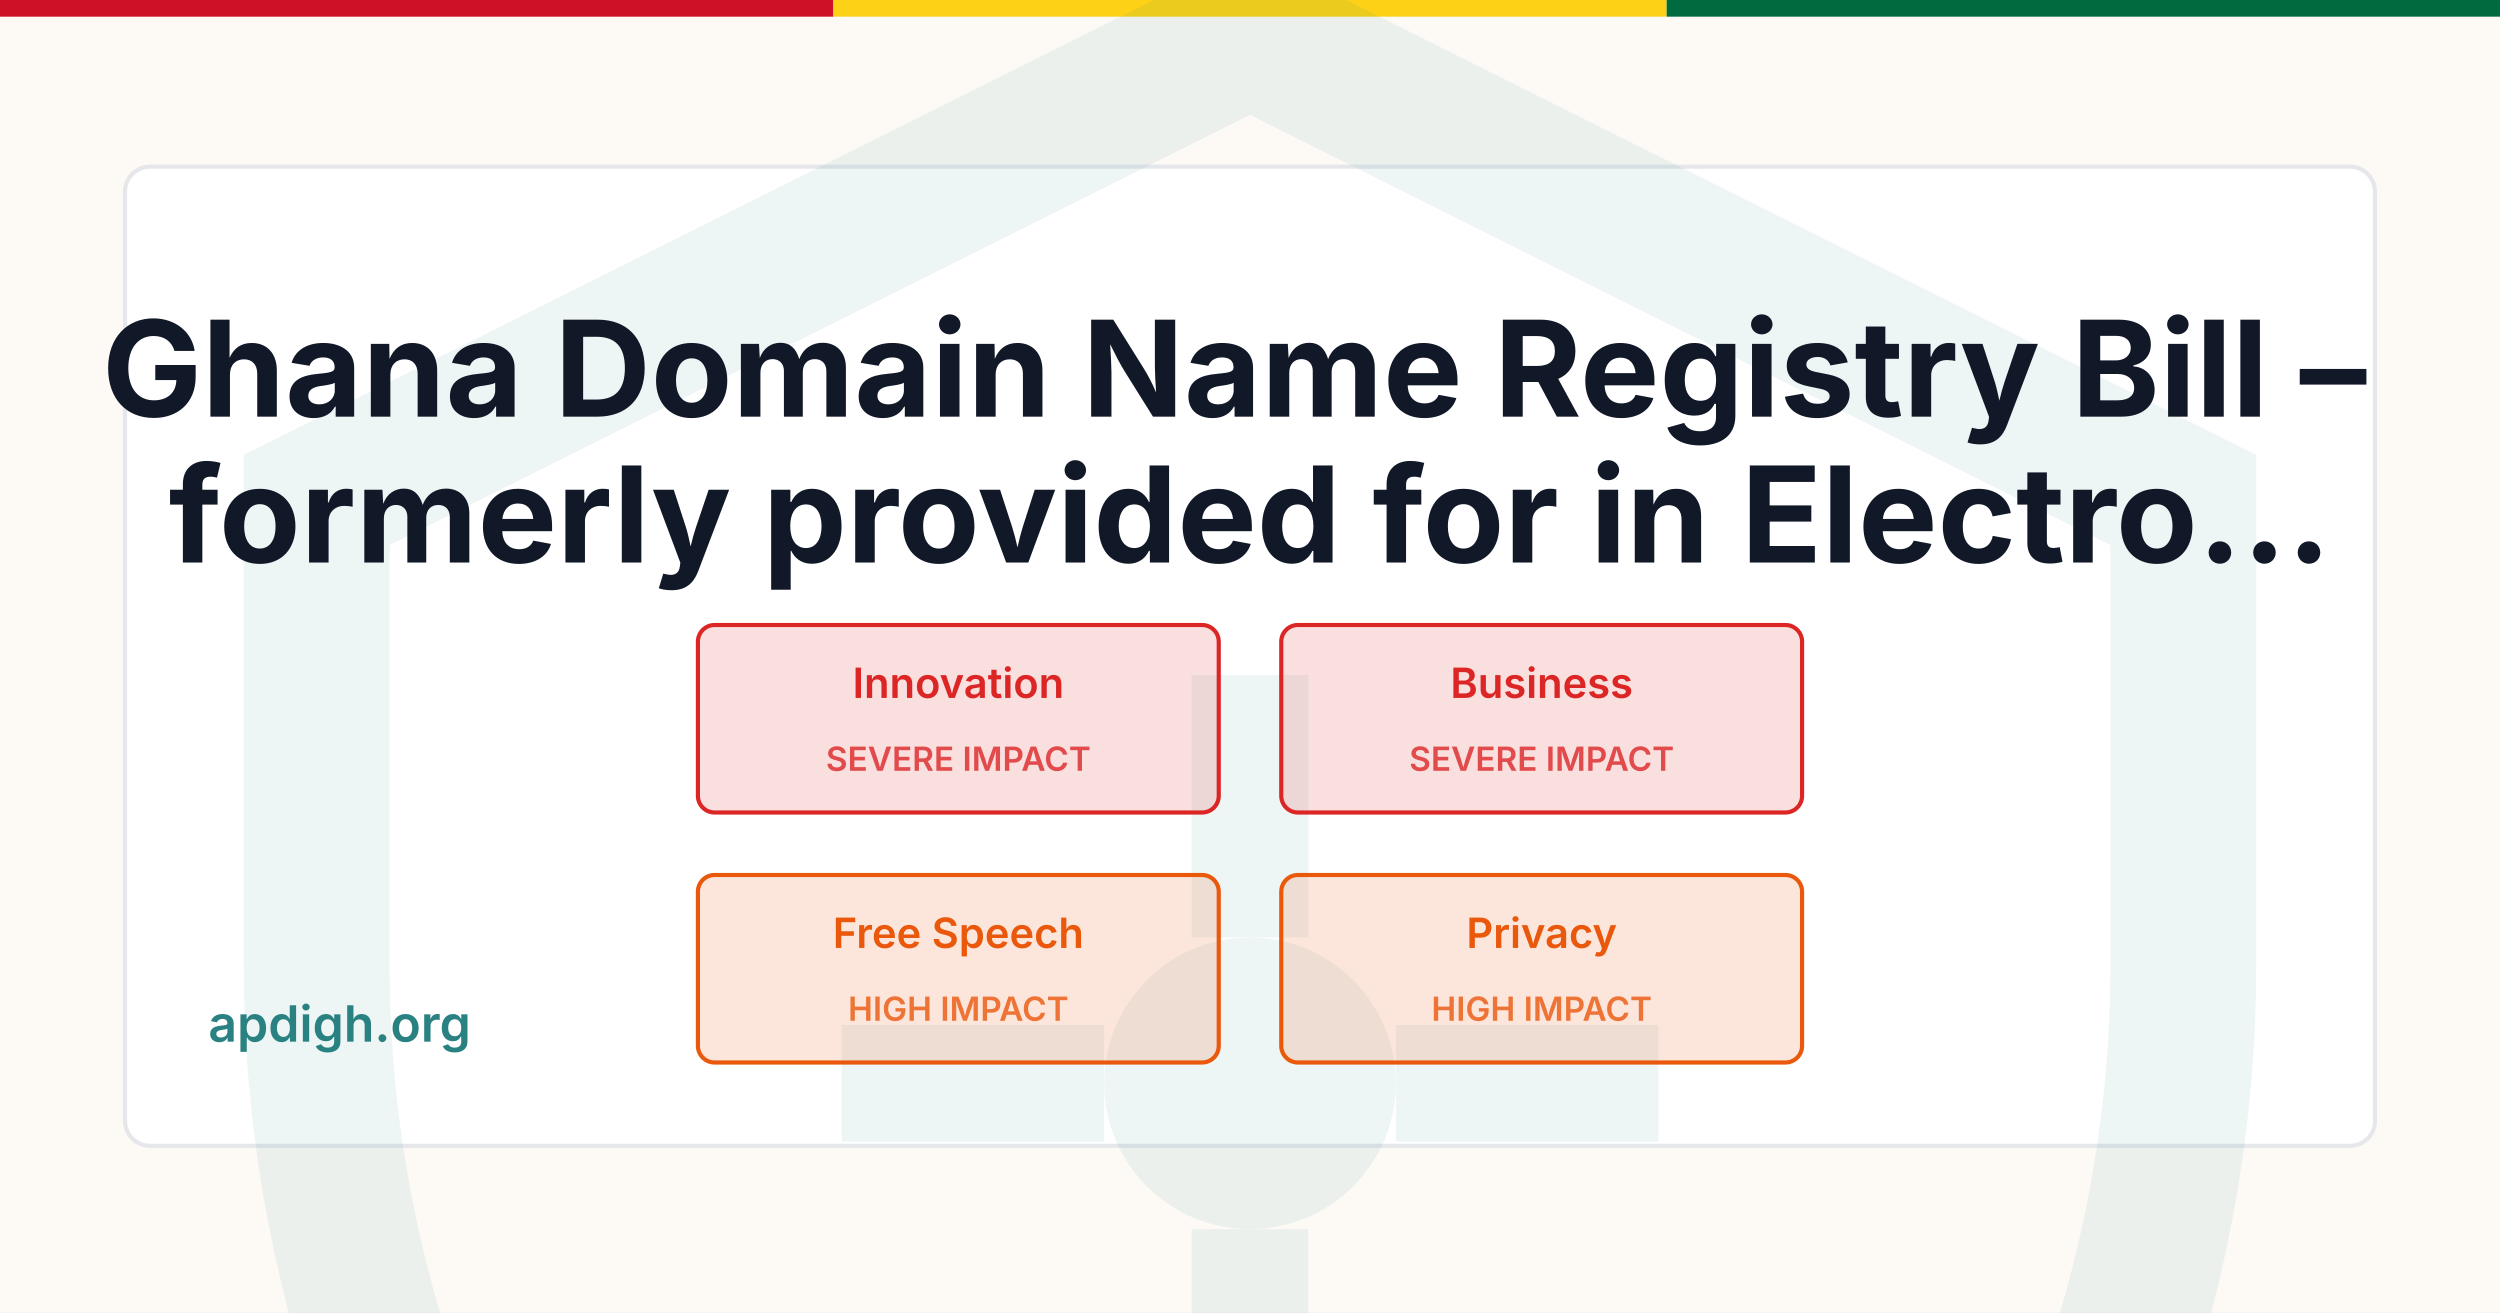
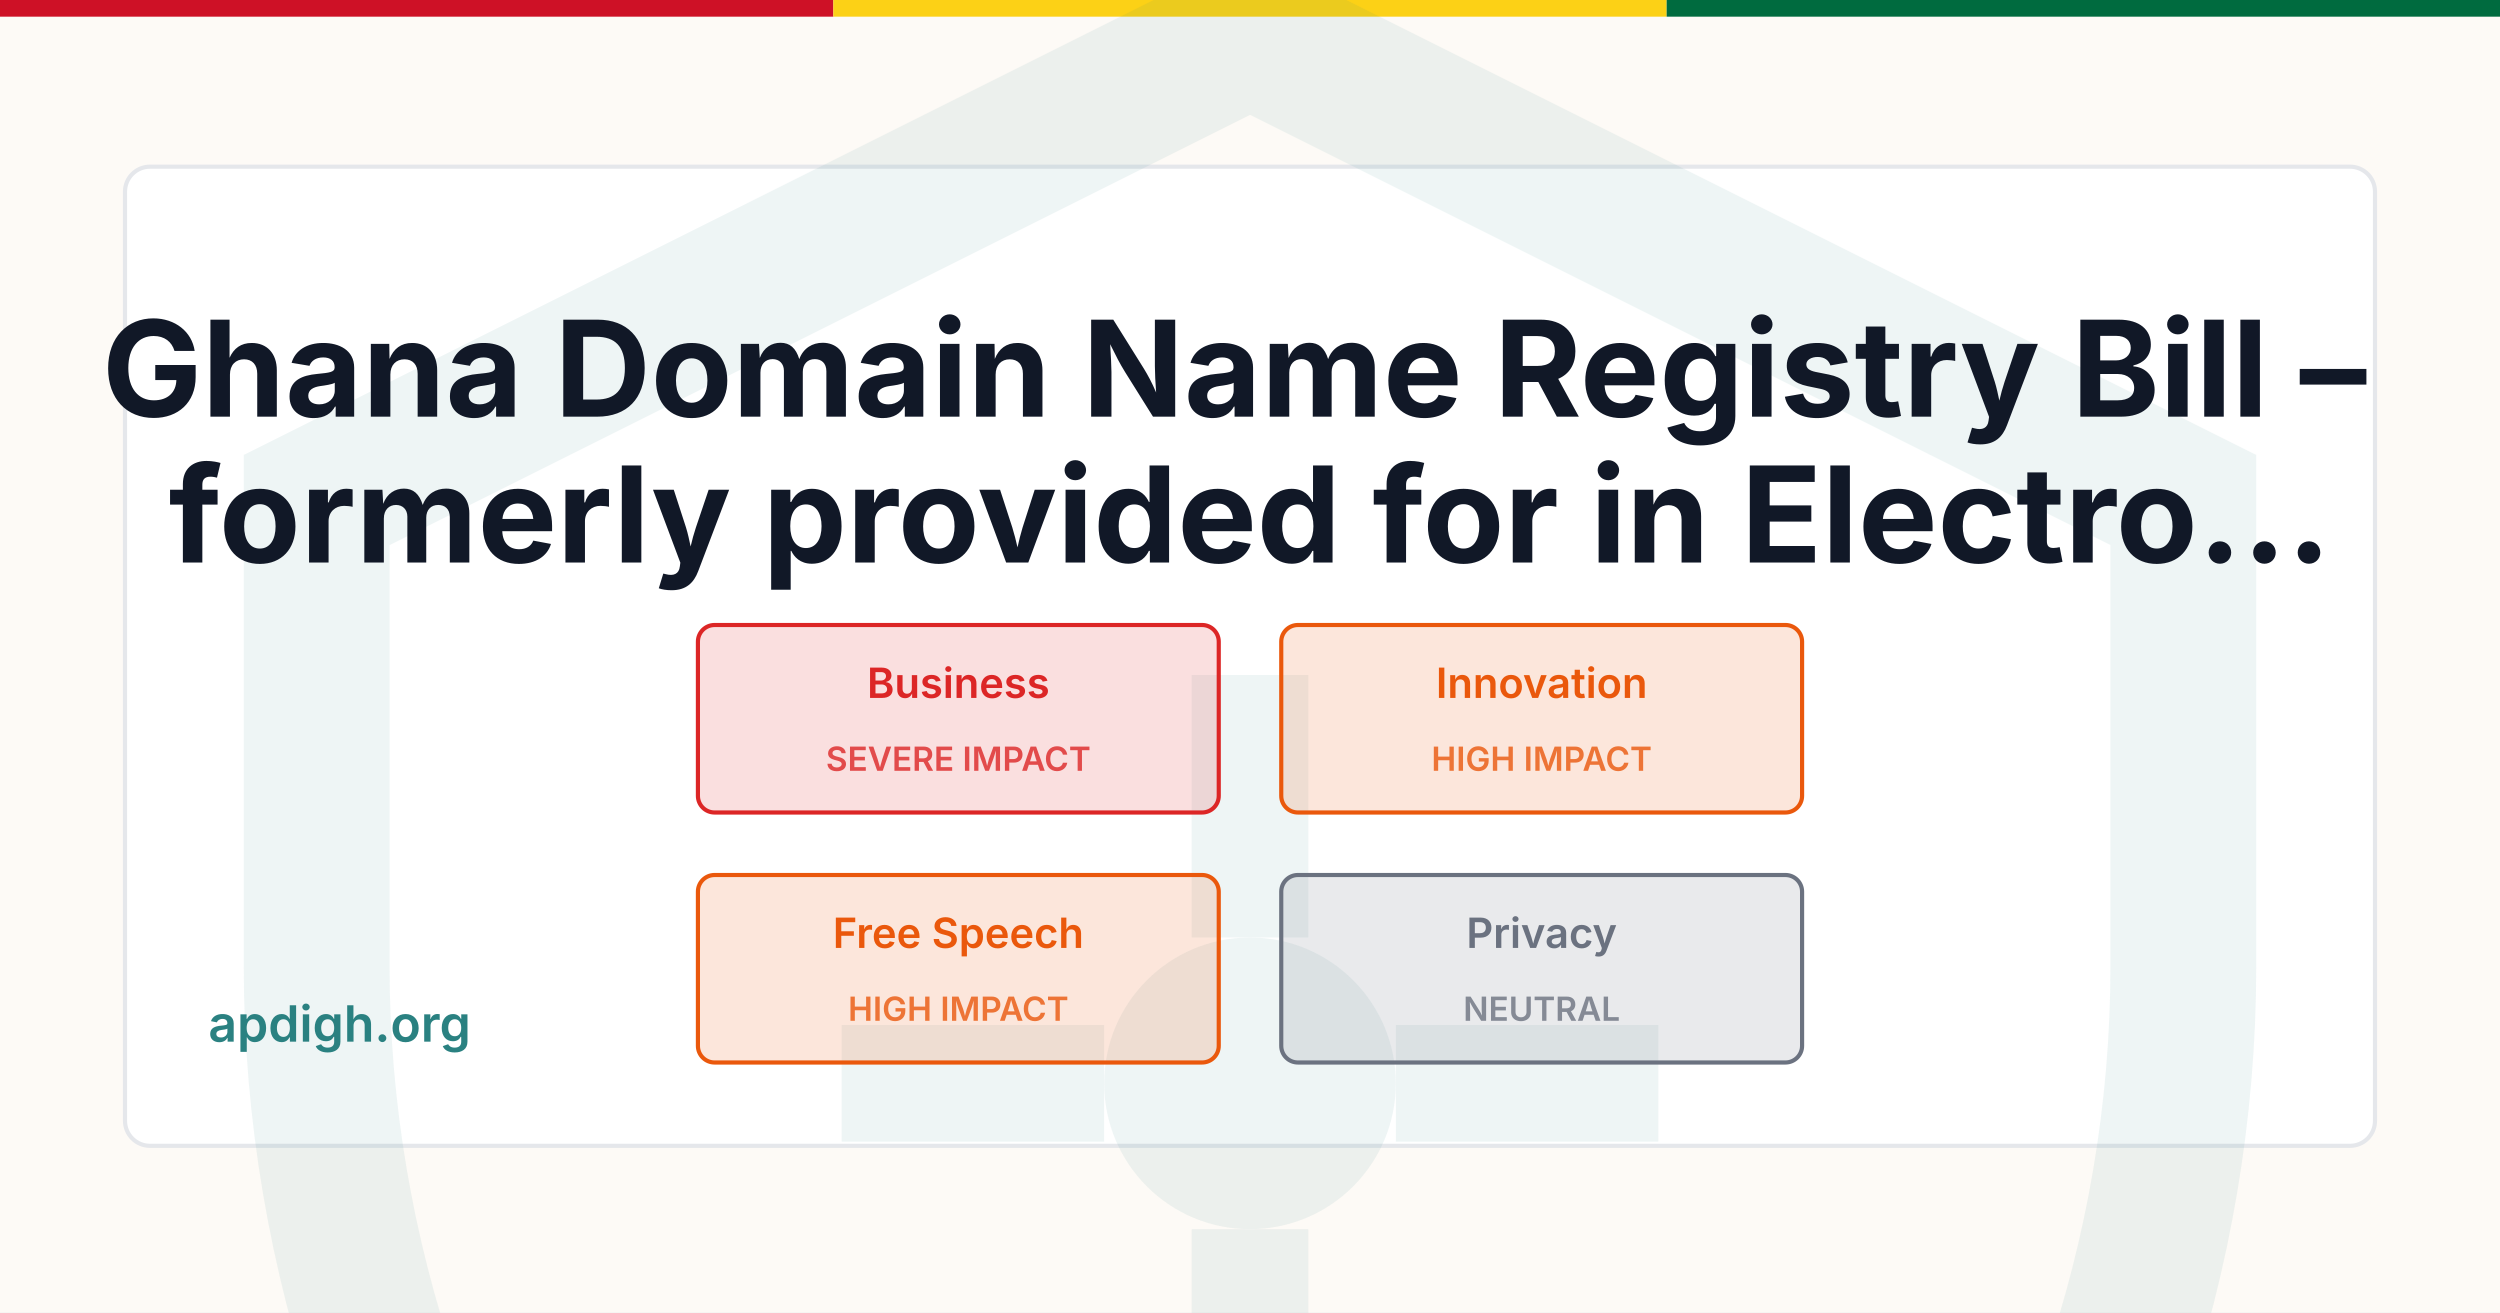
<svg xmlns="http://www.w3.org/2000/svg" width="1200" height="630" viewBox="0 0 1200 630">
  <rect width="1200" height="630" fill="#FDFAF6" />
  <rect x="0" y="0" width="400" height="8" fill="#CE1126" />
  <rect x="400" y="0" width="400" height="8" fill="#FCD116" />
  <rect x="800" y="0" width="400" height="8" fill="#006B3F" />
  <rect x="60" y="80" width="1080" height="470" fill="white" stroke="#E5E7EB" stroke-width="2" rx="12" />
  <g transform="translate(40, -40) scale(28)" opacity="0.08">
    <path d="M20 2L4 10V18C4 27.94 10.84 37.14 20 39C29.16 37.14 36 27.94 36 18V10L20 2Z" fill="none" stroke="#2A8181" stroke-width="2.5" />
    <circle cx="20" cy="20" r="2.5" fill="#2A8181" />
    <line x1="20" y1="17.5" x2="20" y2="13" stroke="#2A8181" stroke-width="2" />
    <line x1="20" y1="22.5" x2="20" y2="27" stroke="#2A8181" stroke-width="2" />
    <line x1="17.5" y1="20" x2="13" y2="20" stroke="#2A8181" stroke-width="2" />
    <line x1="22.5" y1="20" x2="27" y2="20" stroke="#2A8181" stroke-width="2" />
  </g>
  <text x="600" y="200" font-family="Inter, system-ui, sans-serif" font-size="64" font-weight="700" fill="#111827" text-anchor="middle">
    <tspan x="600" dy="0">Ghana Domain Name Registry Bill –</tspan>
    <tspan x="600" dy="70">formerly provided for in Electro...</tspan>
  </text>
  <text x="100" y="500" font-family="Inter, system-ui, sans-serif" font-size="24" font-weight="600" fill="#2A8181">
    apdigh.org
  </text>
  <g transform="translate(335, 300)">
    <rect x="0" y="0" width="250" height="90" rx="8" fill="#DC2626" opacity="0.15" />
    <rect x="0" y="0" width="250" height="90" rx="8" fill="none" stroke="#DC2626" stroke-width="2" />
-     <text x="125" y="35" font-family="Inter, system-ui, sans-serif" font-size="20" font-weight="600" fill="#DC2626" text-anchor="middle">Innovation</text>
+     <text x="125" y="35" font-family="Inter, system-ui, sans-serif" font-size="20" font-weight="600" fill="#DC2626" text-anchor="middle">Business</text>
    <text x="125" y="70" font-family="Inter, system-ui, sans-serif" font-size="16" font-weight="600" fill="#DC2626" text-anchor="middle" opacity="0.8">SEVERE IMPACT</text>
  </g>
  <g transform="translate(615, 300)">
-     <rect x="0" y="0" width="250" height="90" rx="8" fill="#DC2626" opacity="0.15" />
-     <rect x="0" y="0" width="250" height="90" rx="8" fill="none" stroke="#DC2626" stroke-width="2" />
-     <text x="125" y="35" font-family="Inter, system-ui, sans-serif" font-size="20" font-weight="600" fill="#DC2626" text-anchor="middle">Business</text>
-     <text x="125" y="70" font-family="Inter, system-ui, sans-serif" font-size="16" font-weight="600" fill="#DC2626" text-anchor="middle" opacity="0.8">SEVERE IMPACT</text>
+     <rect x="0" y="0" width="250" height="90" rx="8" fill="#EA580C" opacity="0.15" />
+     <rect x="0" y="0" width="250" height="90" rx="8" fill="none" stroke="#EA580C" stroke-width="2" />
+     <text x="125" y="35" font-family="Inter, system-ui, sans-serif" font-size="20" font-weight="600" fill="#EA580C" text-anchor="middle">Innovation</text>
+     <text x="125" y="70" font-family="Inter, system-ui, sans-serif" font-size="16" font-weight="600" fill="#EA580C" text-anchor="middle" opacity="0.8">HIGH IMPACT</text>
  </g>
  <g transform="translate(335, 420)">
    <rect x="0" y="0" width="250" height="90" rx="8" fill="#EA580C" opacity="0.15" />
    <rect x="0" y="0" width="250" height="90" rx="8" fill="none" stroke="#EA580C" stroke-width="2" />
    <text x="125" y="35" font-family="Inter, system-ui, sans-serif" font-size="20" font-weight="600" fill="#EA580C" text-anchor="middle">Free Speech</text>
    <text x="125" y="70" font-family="Inter, system-ui, sans-serif" font-size="16" font-weight="600" fill="#EA580C" text-anchor="middle" opacity="0.8">HIGH IMPACT</text>
  </g>
  <g transform="translate(615, 420)">
-     <rect x="0" y="0" width="250" height="90" rx="8" fill="#EA580C" opacity="0.15" />
-     <rect x="0" y="0" width="250" height="90" rx="8" fill="none" stroke="#EA580C" stroke-width="2" />
-     <text x="125" y="35" font-family="Inter, system-ui, sans-serif" font-size="20" font-weight="600" fill="#EA580C" text-anchor="middle">Privacy</text>
-     <text x="125" y="70" font-family="Inter, system-ui, sans-serif" font-size="16" font-weight="600" fill="#EA580C" text-anchor="middle" opacity="0.8">HIGH IMPACT</text>
+     <rect x="0" y="0" width="250" height="90" rx="8" fill="#6B7280" opacity="0.15" />
+     <rect x="0" y="0" width="250" height="90" rx="8" fill="none" stroke="#6B7280" stroke-width="2" />
+     <text x="125" y="35" font-family="Inter, system-ui, sans-serif" font-size="20" font-weight="600" fill="#6B7280" text-anchor="middle">Privacy</text>
+     <text x="125" y="70" font-family="Inter, system-ui, sans-serif" font-size="16" font-weight="600" fill="#6B7280" text-anchor="middle" opacity="0.8">NEUTRAL</text>
  </g>
</svg>
